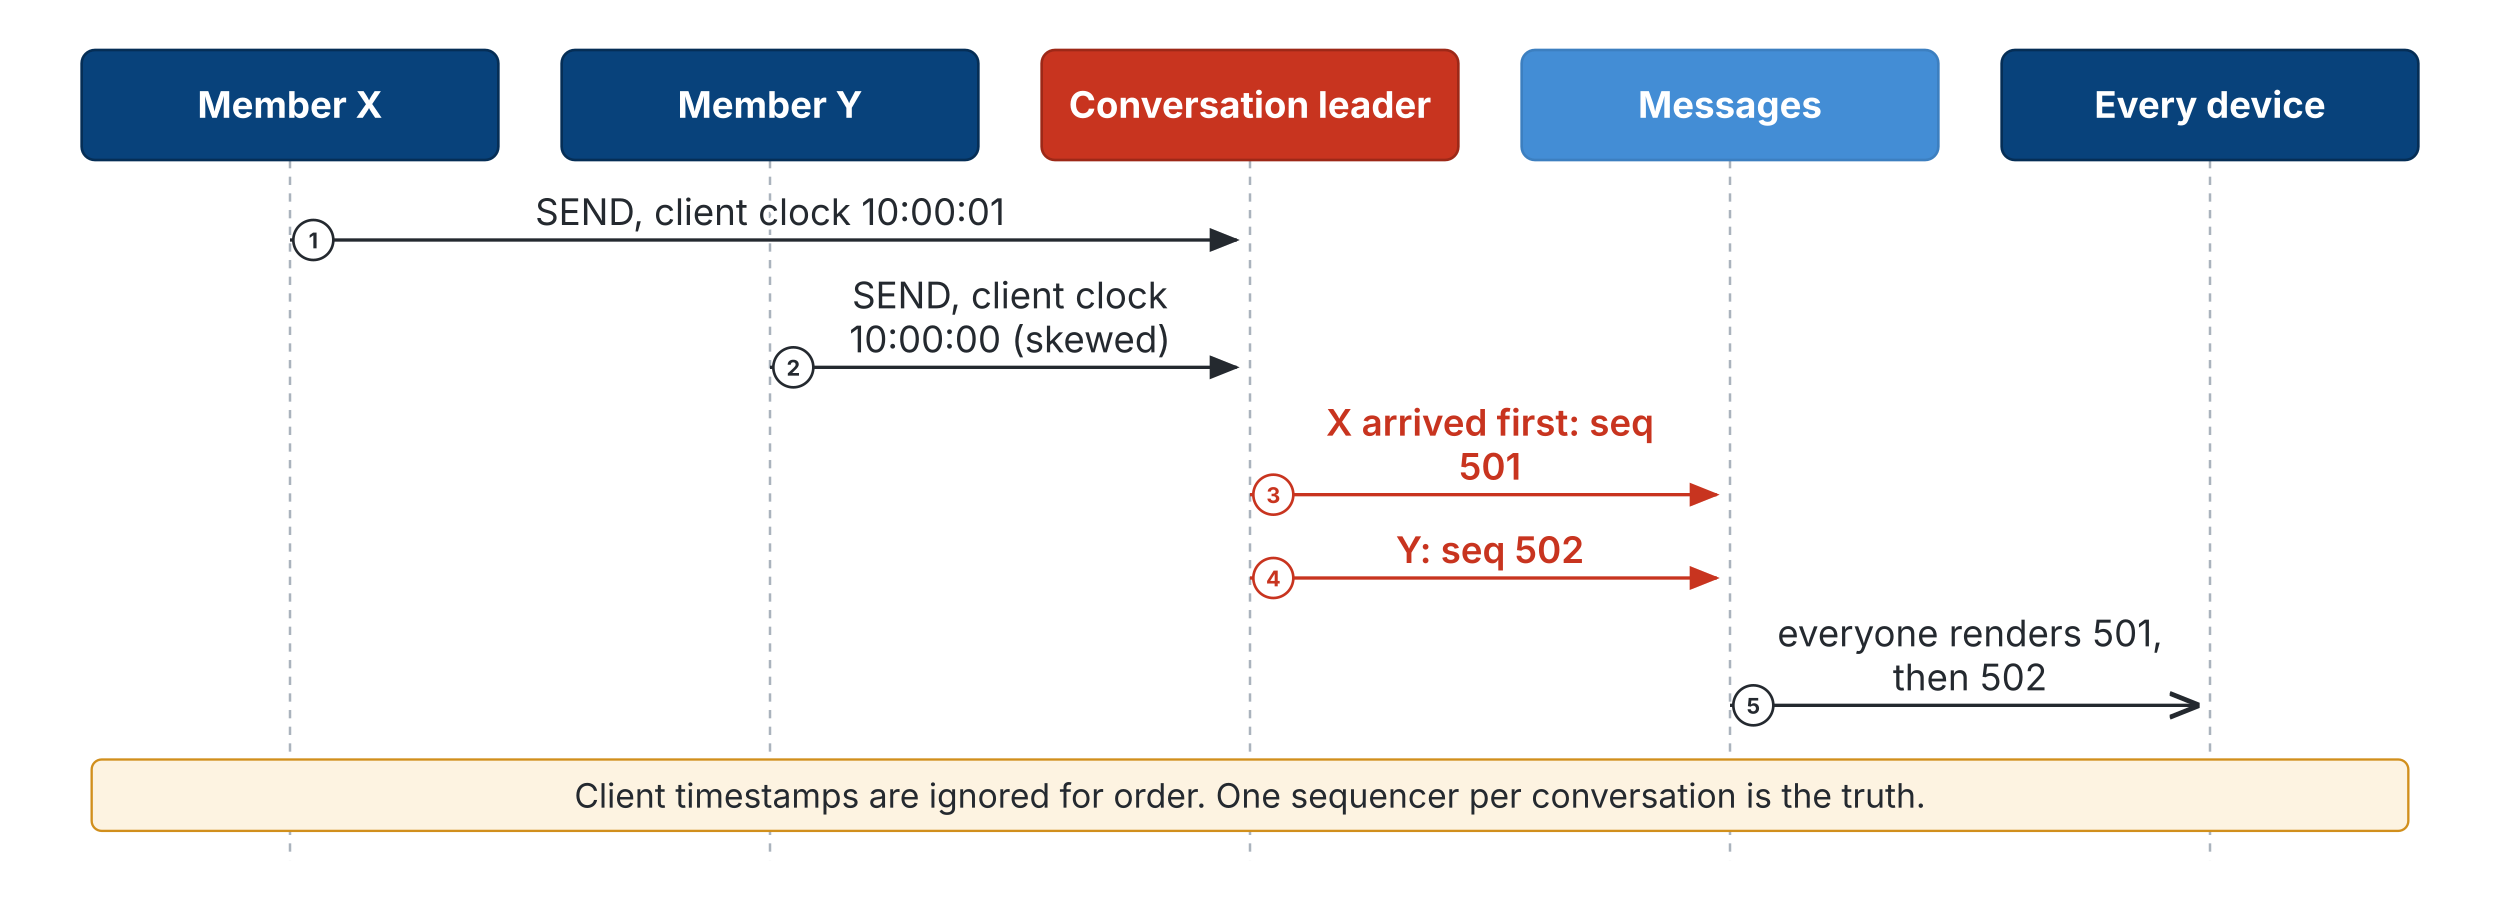
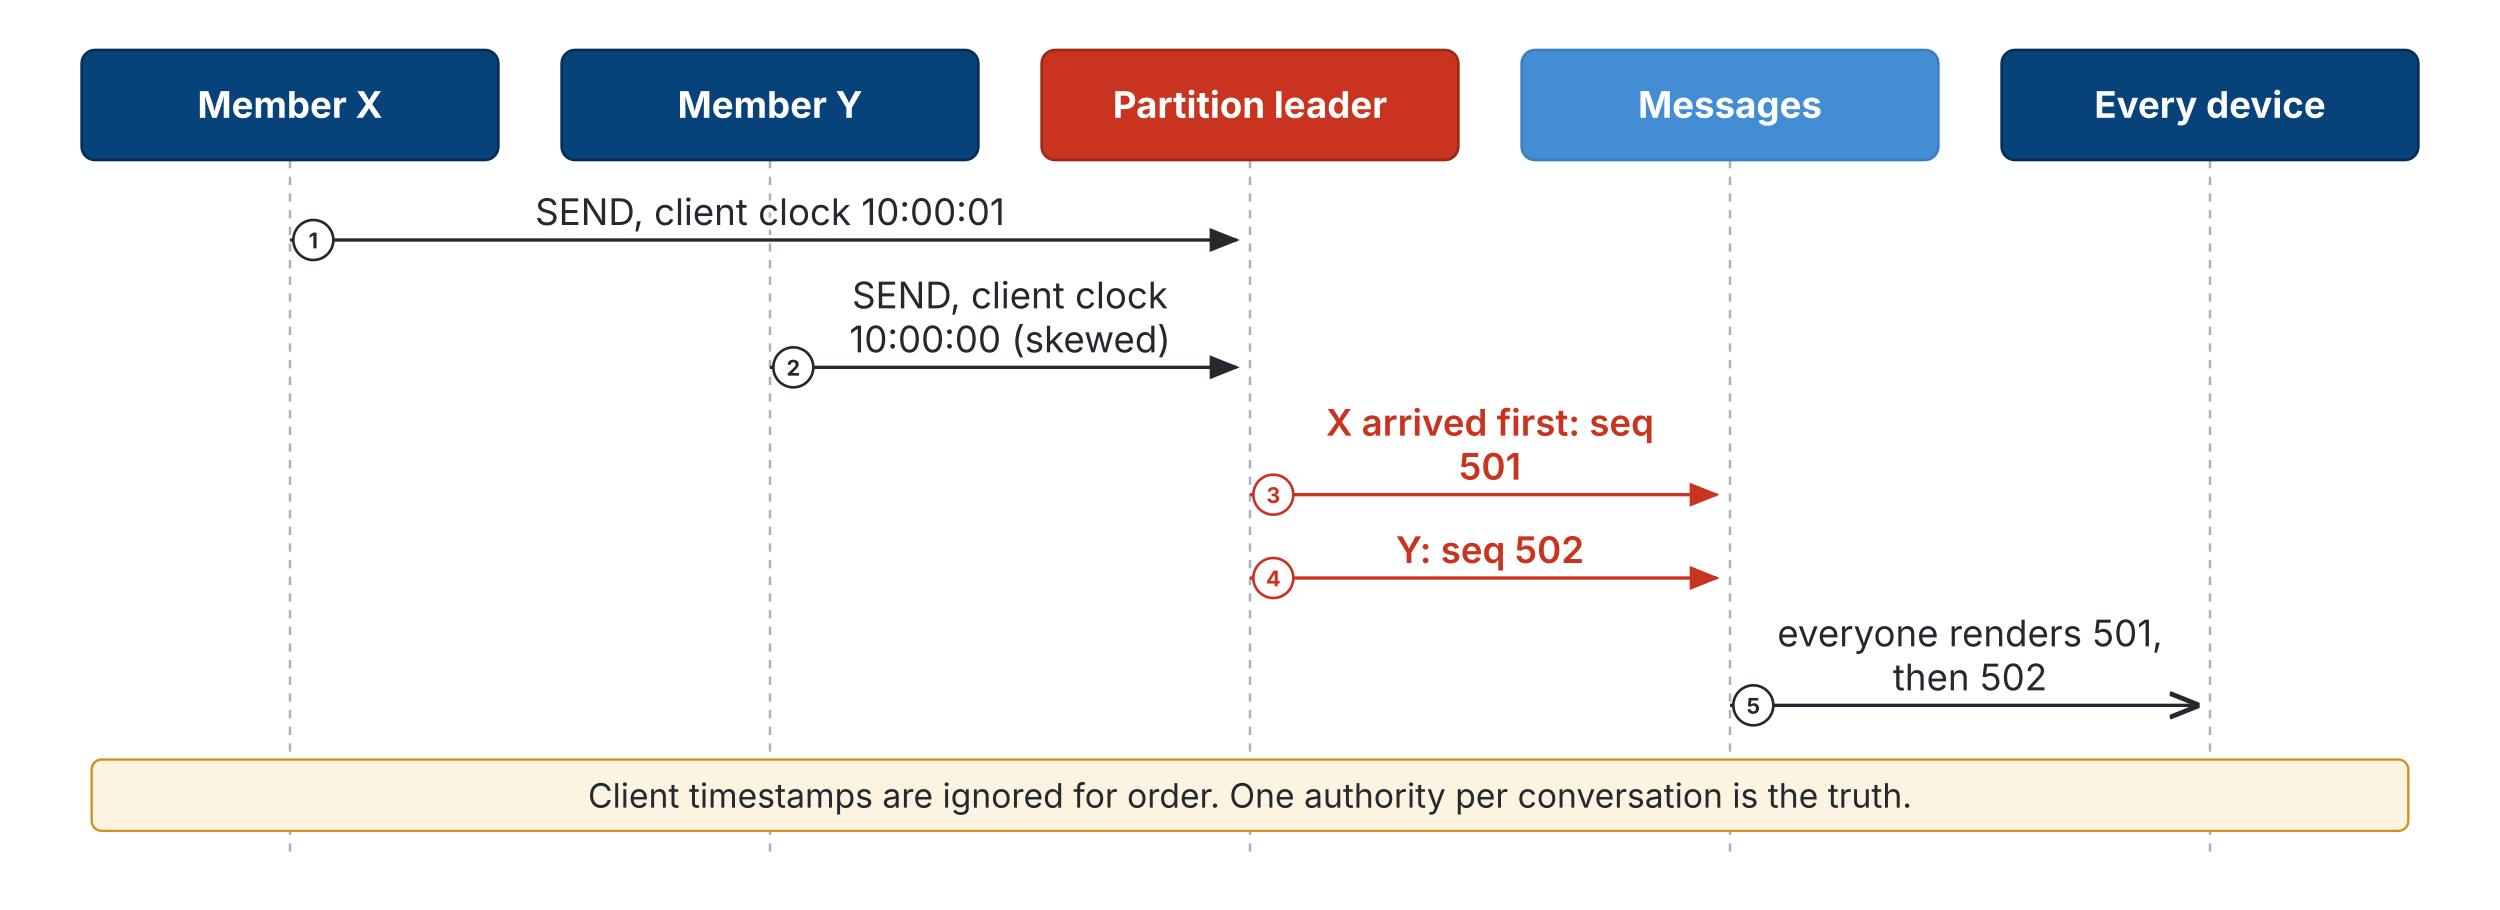
<svg xmlns="http://www.w3.org/2000/svg" class="seq" viewBox="0 0 1500 546" width="1500" height="546">
  <defs>
-     <marker id="sq-f-24292f" viewBox="0 0 10 10" refX="9" refY="5" markerWidth="9" markerHeight="9" orient="auto">
-       <path d="M0,1 L10,5 L0,9 z" fill="#24292f" />
-     </marker>
-     <marker id="sq-o-24292f" viewBox="0 0 10 10" refX="9" refY="5" markerWidth="9" markerHeight="9" orient="auto">
-       <path d="M0,1 L10,5 L0,9" fill="none" stroke="#24292f" stroke-width="1.6" />
-     </marker>
    <marker id="sq-f-c8341f" viewBox="0 0 10 10" refX="9" refY="5" markerWidth="9" markerHeight="9" orient="auto">
      <path d="M0,1 L10,5 L0,9 z" fill="#c8341f" />
    </marker>
    <marker id="sq-o-c8341f" viewBox="0 0 10 10" refX="9" refY="5" markerWidth="9" markerHeight="9" orient="auto">
      <path d="M0,1 L10,5 L0,9" fill="none" stroke="#c8341f" stroke-width="1.6" />
    </marker>
    <marker id="sq-f-2d8a4e" viewBox="0 0 10 10" refX="9" refY="5" markerWidth="9" markerHeight="9" orient="auto">
      <path d="M0,1 L10,5 L0,9 z" fill="#2d8a4e" />
    </marker>
    <marker id="sq-o-2d8a4e" viewBox="0 0 10 10" refX="9" refY="5" markerWidth="9" markerHeight="9" orient="auto">
      <path d="M0,1 L10,5 L0,9" fill="none" stroke="#2d8a4e" stroke-width="1.6" />
    </marker>
+     <marker id="sq-f-24292f" viewBox="0 0 10 10" refX="9" refY="5" markerWidth="9" markerHeight="9" orient="auto">
+       <path d="M0,1 L10,5 L0,9 z" fill="#24292f" />
+     </marker>
+     <marker id="sq-o-24292f" viewBox="0 0 10 10" refX="9" refY="5" markerWidth="9" markerHeight="9" orient="auto">
+       <path d="M0,1 L10,5 L0,9" fill="none" stroke="#24292f" stroke-width="1.6" />
+     </marker>
  </defs>
  <rect width="1500" height="546" fill="#ffffff" />
  <line x1="174.0" y1="96" x2="174.0" y2="516.04" stroke="#aab3bd" stroke-width="1.5" stroke-dasharray="5 5" />
  <rect x="49.0" y="30" width="250" height="66" rx="8" fill="#08427b" stroke="#052e56" stroke-width="1.6" />
  <text x="174.0" y="70.7" text-anchor="middle" font-family="Inter, Helvetica, Arial, sans-serif" font-size="22" font-weight="700" fill="#ffffff">Member X</text>
  <line x1="462.0" y1="96" x2="462.0" y2="516.04" stroke="#aab3bd" stroke-width="1.5" stroke-dasharray="5 5" />
  <rect x="337.0" y="30" width="250" height="66" rx="8" fill="#08427b" stroke="#052e56" stroke-width="1.6" />
  <text x="462.0" y="70.7" text-anchor="middle" font-family="Inter, Helvetica, Arial, sans-serif" font-size="22" font-weight="700" fill="#ffffff">Member Y</text>
  <line x1="750.0" y1="96" x2="750.0" y2="516.04" stroke="#aab3bd" stroke-width="1.5" stroke-dasharray="5 5" />
  <rect x="625.0" y="30" width="250" height="66" rx="8" fill="#c8341f" stroke="#9d2817" stroke-width="1.6" />
-   <text x="750.0" y="70.7" text-anchor="middle" font-family="Inter, Helvetica, Arial, sans-serif" font-size="22" font-weight="700" fill="#ffffff">Conversation leader</text>
+   <text x="750.0" y="70.7" text-anchor="middle" font-family="Inter, Helvetica, Arial, sans-serif" font-size="22" font-weight="700" fill="#ffffff">Partition leader</text>
  <line x1="1038.0" y1="96" x2="1038.0" y2="516.04" stroke="#aab3bd" stroke-width="1.5" stroke-dasharray="5 5" />
  <rect x="913.0" y="30" width="250" height="66" rx="8" fill="#438dd5" stroke="#3c7fc0" stroke-width="1.6" />
  <text x="1038.0" y="70.7" text-anchor="middle" font-family="Inter, Helvetica, Arial, sans-serif" font-size="22" font-weight="700" fill="#ffffff">Messages</text>
  <line x1="1326.0" y1="96" x2="1326.0" y2="516.04" stroke="#aab3bd" stroke-width="1.5" stroke-dasharray="5 5" />
  <rect x="1201.0" y="30" width="250" height="66" rx="8" fill="#08427b" stroke="#052e56" stroke-width="1.6" />
  <text x="1326.0" y="70.7" text-anchor="middle" font-family="Inter, Helvetica, Arial, sans-serif" font-size="22" font-weight="700" fill="#ffffff">Every device</text>
  <line x1="174.0" y1="144.0" x2="742.0" y2="144.0" stroke="#24292f" stroke-width="2" marker-end="url(#sq-f-24292f)" />
  <circle cx="188.0" cy="144.0" r="12" fill="#ffffff" stroke="#24292f" stroke-width="1.6" />
  <text x="188.0" y="149.0" text-anchor="middle" font-family="Inter, Helvetica, Arial, sans-serif" font-size="13" font-weight="700" fill="#24292f">1</text>
  <text x="462.0" y="135.0" text-anchor="middle" font-family="Inter, Helvetica, Arial, sans-serif" font-size="22" fill="#24292f" font-weight="400" paint-order="stroke" stroke="#ffffff" stroke-width="5" stroke-linejoin="round">SEND, client clock 10:00:01</text>
  <line x1="462.0" y1="220.4" x2="742.0" y2="220.4" stroke="#24292f" stroke-width="2" marker-end="url(#sq-f-24292f)" />
  <circle cx="476.0" cy="220.4" r="12" fill="#ffffff" stroke="#24292f" stroke-width="1.6" />
  <text x="476.0" y="225.4" text-anchor="middle" font-family="Inter, Helvetica, Arial, sans-serif" font-size="13" font-weight="700" fill="#24292f">2</text>
  <text x="606.0" y="185.0" text-anchor="middle" font-family="Inter, Helvetica, Arial, sans-serif" font-size="22" fill="#24292f" font-weight="400" paint-order="stroke" stroke="#ffffff" stroke-width="5" stroke-linejoin="round">SEND, client clock</text>
  <text x="606.0" y="211.4" text-anchor="middle" font-family="Inter, Helvetica, Arial, sans-serif" font-size="22" fill="#24292f" font-weight="400" paint-order="stroke" stroke="#ffffff" stroke-width="5" stroke-linejoin="round">10:00:00 (skewed)</text>
  <line x1="750.0" y1="296.8" x2="1030.0" y2="296.8" stroke="#c8341f" stroke-width="2" marker-end="url(#sq-f-c8341f)" />
  <circle cx="764.0" cy="296.8" r="12" fill="#ffffff" stroke="#c8341f" stroke-width="1.6" />
  <text x="764.0" y="301.8" text-anchor="middle" font-family="Inter, Helvetica, Arial, sans-serif" font-size="13" font-weight="700" fill="#c8341f">3</text>
  <text x="894.0" y="261.4" text-anchor="middle" font-family="Inter, Helvetica, Arial, sans-serif" font-size="22" fill="#c8341f" font-weight="600" paint-order="stroke" stroke="#ffffff" stroke-width="5" stroke-linejoin="round">X arrived first: seq</text>
  <text x="894.0" y="287.8" text-anchor="middle" font-family="Inter, Helvetica, Arial, sans-serif" font-size="22" fill="#c8341f" font-weight="600" paint-order="stroke" stroke="#ffffff" stroke-width="5" stroke-linejoin="round">501</text>
  <line x1="750.0" y1="346.8" x2="1030.0" y2="346.8" stroke="#c8341f" stroke-width="2" marker-end="url(#sq-f-c8341f)" />
  <circle cx="764.0" cy="346.8" r="12" fill="#ffffff" stroke="#c8341f" stroke-width="1.6" />
  <text x="764.0" y="351.8" text-anchor="middle" font-family="Inter, Helvetica, Arial, sans-serif" font-size="13" font-weight="700" fill="#c8341f">4</text>
  <text x="894.0" y="337.8" text-anchor="middle" font-family="Inter, Helvetica, Arial, sans-serif" font-size="22" fill="#c8341f" font-weight="600" paint-order="stroke" stroke="#ffffff" stroke-width="5" stroke-linejoin="round">Y: seq 502</text>
  <line x1="1038.0" y1="423.2" x2="1318.0" y2="423.2" stroke="#24292f" stroke-width="2" marker-end="url(#sq-o-24292f)" />
  <circle cx="1052.0" cy="423.2" r="12" fill="#ffffff" stroke="#24292f" stroke-width="1.6" />
  <text x="1052.0" y="428.2" text-anchor="middle" font-family="Inter, Helvetica, Arial, sans-serif" font-size="13" font-weight="700" fill="#24292f">5</text>
  <text x="1182.0" y="387.8" text-anchor="middle" font-family="Inter, Helvetica, Arial, sans-serif" font-size="22" fill="#24292f" font-weight="400" paint-order="stroke" stroke="#ffffff" stroke-width="5" stroke-linejoin="round">everyone renders 501,</text>
  <text x="1182.0" y="414.2" text-anchor="middle" font-family="Inter, Helvetica, Arial, sans-serif" font-size="22" fill="#24292f" font-weight="400" paint-order="stroke" stroke="#ffffff" stroke-width="5" stroke-linejoin="round">then 502</text>
  <rect x="55.0" y="455.7" width="1390.0" height="42.84" rx="6" fill="#fdf3e1" stroke="#d18f1c" stroke-width="1.4" />
-   <text x="750.0" y="484.6" text-anchor="middle" font-family="Inter, Helvetica, Arial, sans-serif" font-size="20.2" fill="#24292f">Client timestamps are ignored for order. One sequencer per conversation is the truth.</text>
+   <text x="750.0" y="484.6" text-anchor="middle" font-family="Inter, Helvetica, Arial, sans-serif" font-size="20.2" fill="#24292f">Client timestamps are ignored for order. One authority per conversation is the truth.</text>
</svg>
